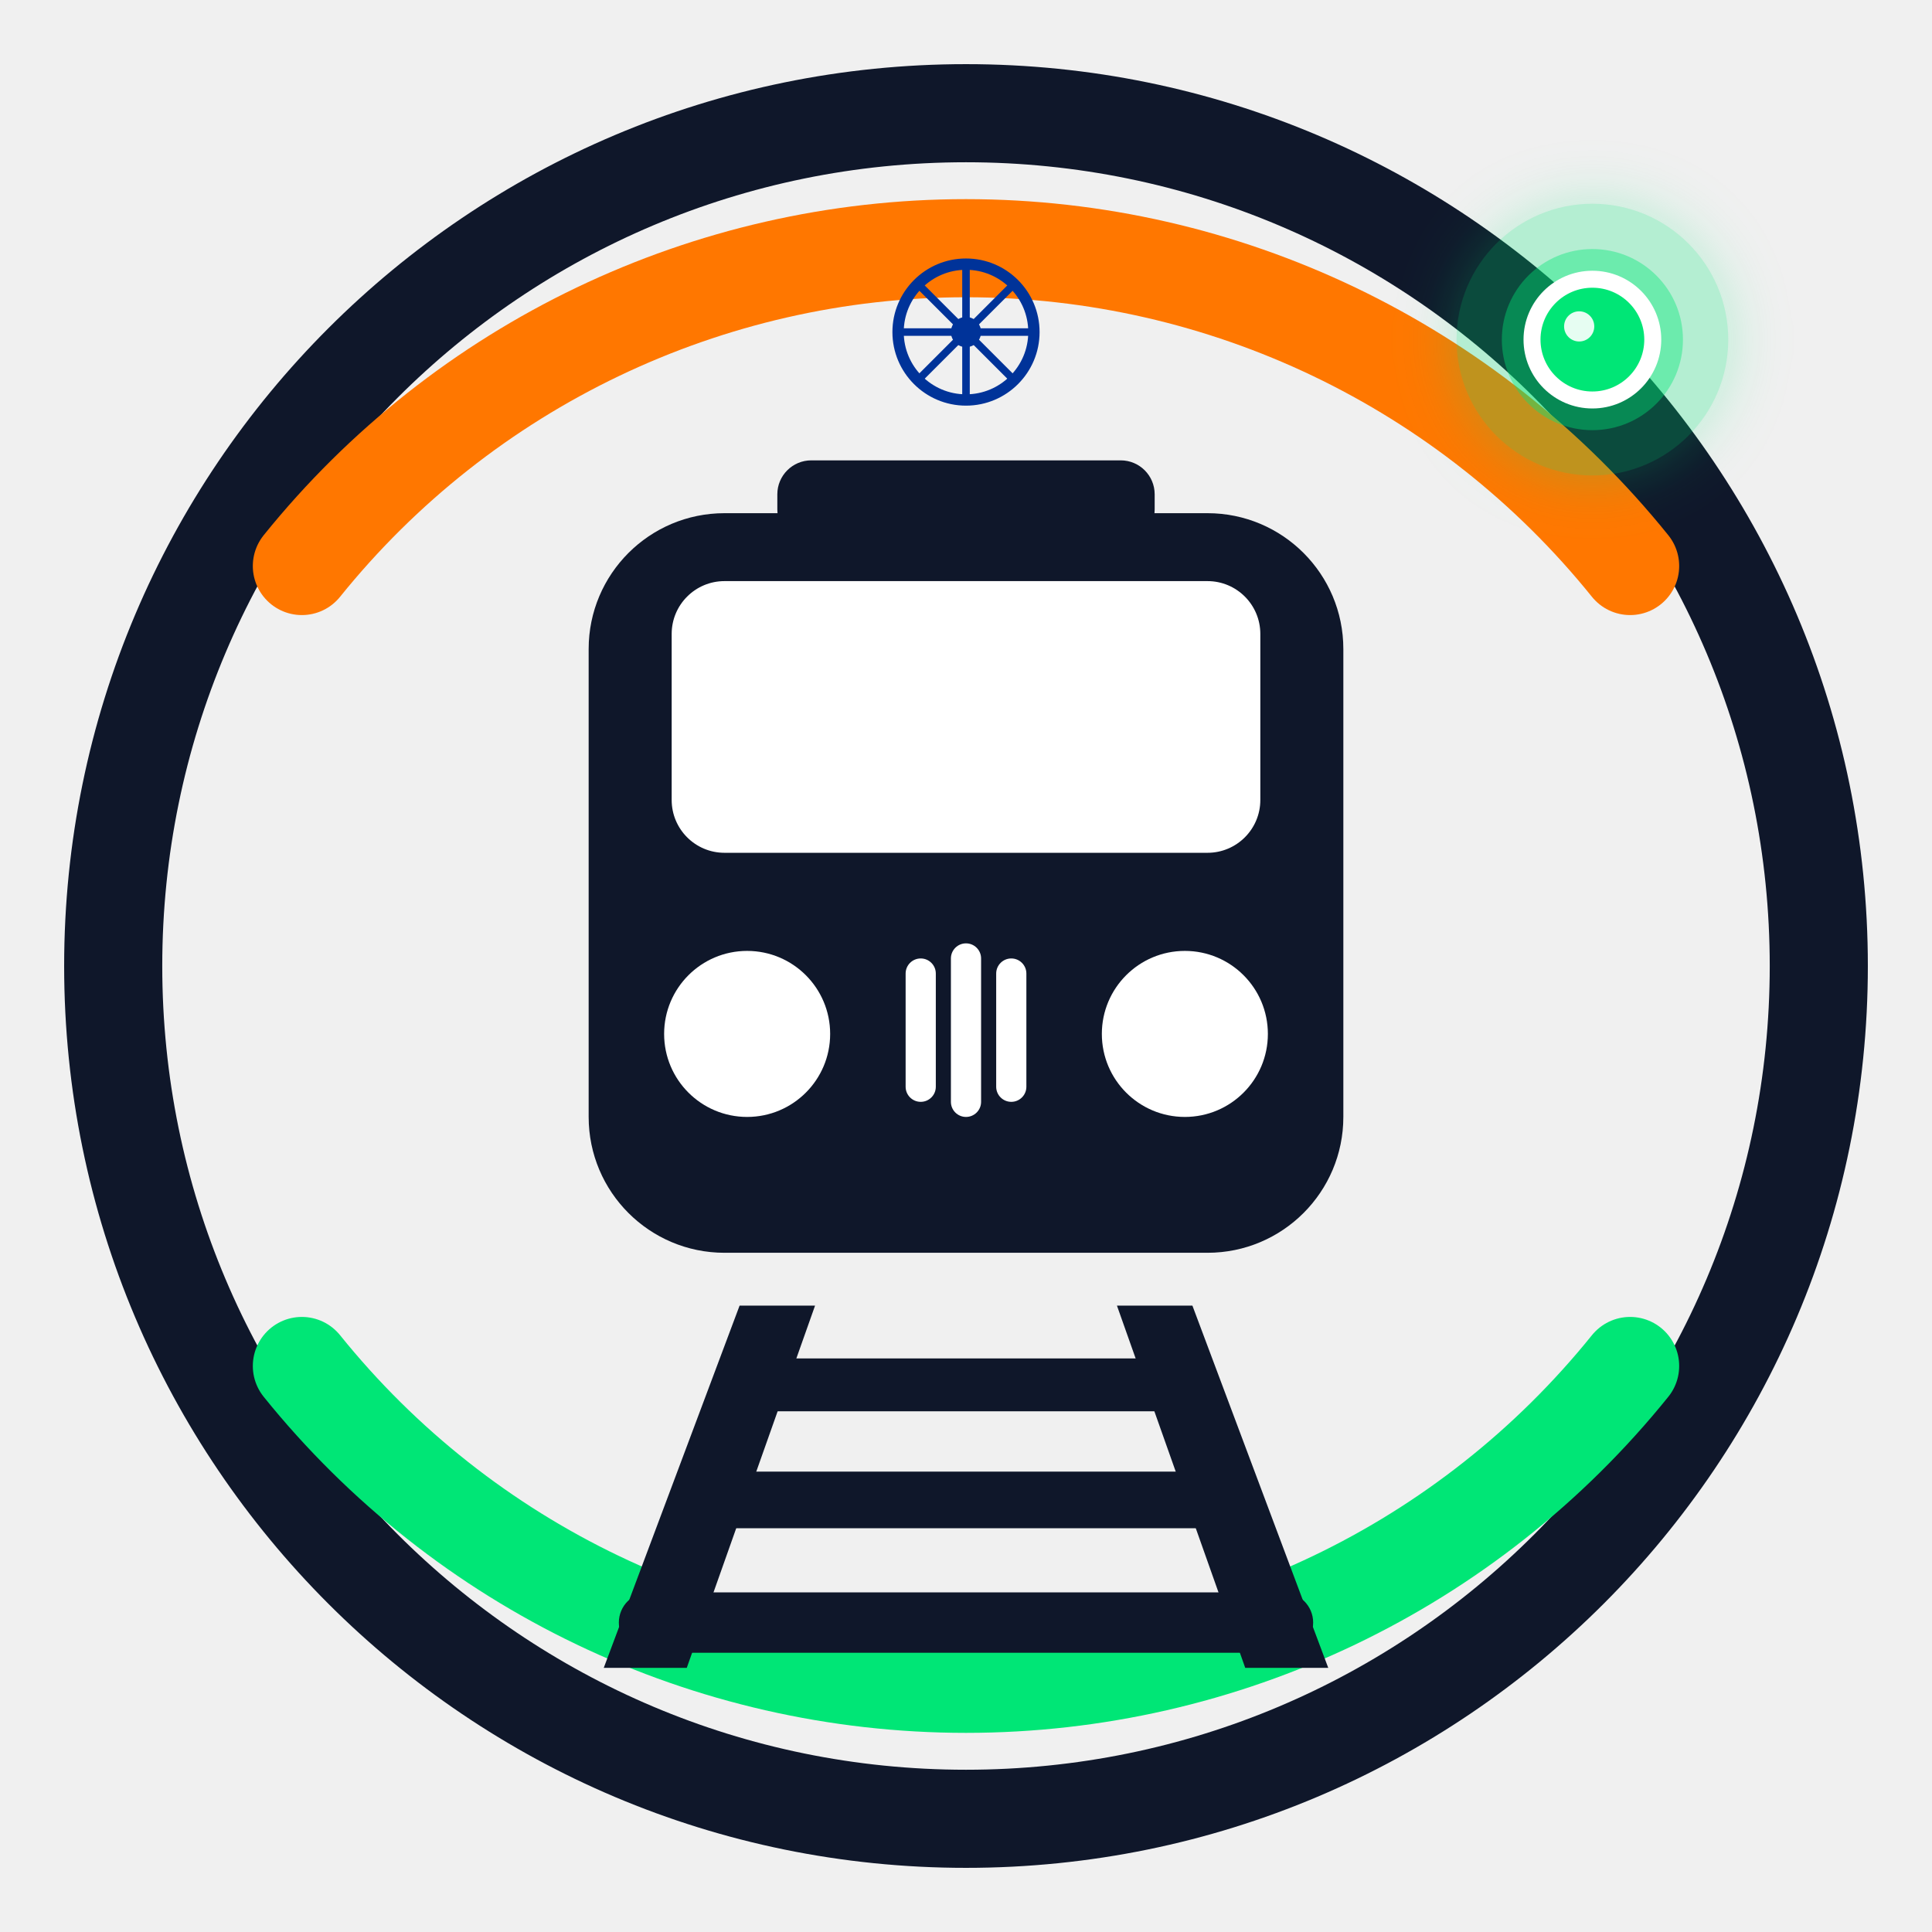
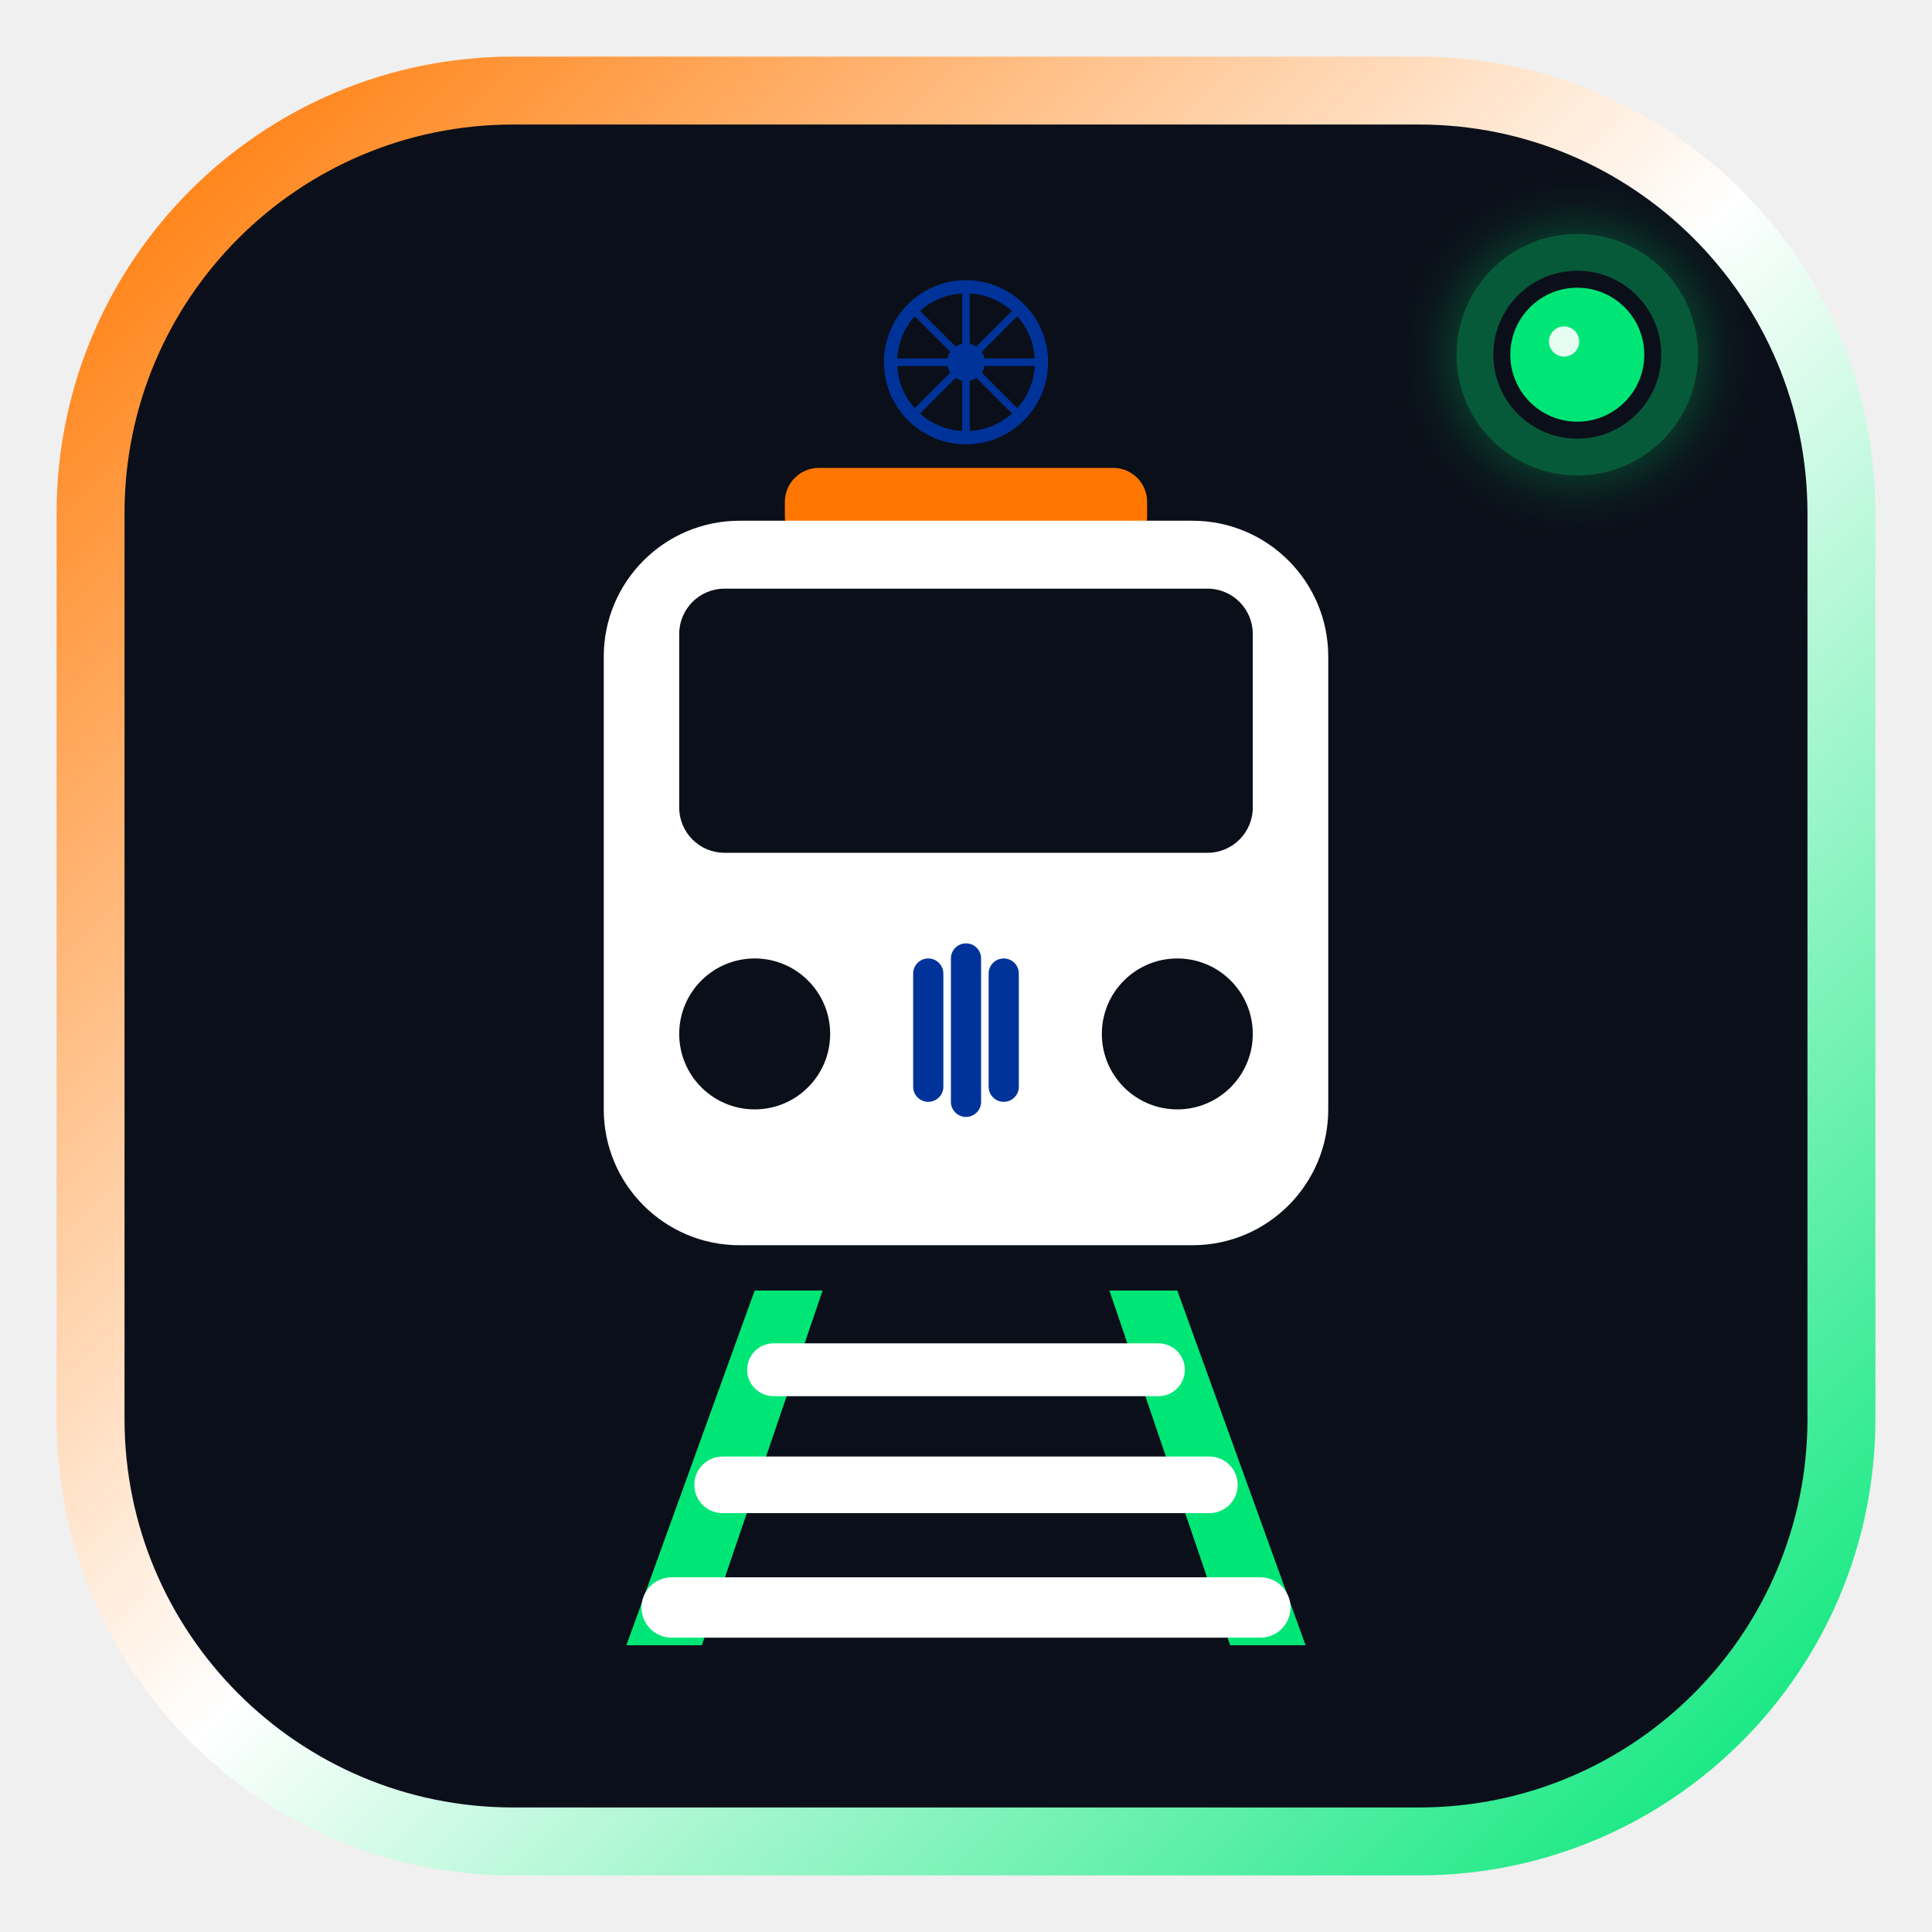
<svg xmlns="http://www.w3.org/2000/svg" viewBox="0 0 512 512" width="100%" height="100%">
  <defs>
-     <filter id="glow4" x="-40%" y="-40%" width="180%" height="180%">
+     <linearGradient id="squircleTricolor" x1="0%" y1="0%" x2="100%" y2="100%">
+       <stop offset="0%" stop-color="#FF7700" />
+       <stop offset="50%" stop-color="#FFFFFF" />
+       <stop offset="100%" stop-color="#00E676" />
+     </linearGradient>
+     <filter id="glowDot4" x="-40%" y="-40%" width="180%" height="180%">
      <feGaussianBlur stdDeviation="8" result="blur" />
      <feMerge>
        <feMergeNode in="blur" />
        <feMergeNode in="SourceGraphic" />
      </feMerge>
    </filter>
  </defs>
-   <circle cx="256" cy="256" r="226" fill="none" stroke="#0F172A" stroke-width="26" />
-   <path d="M 80 150 A 226 226 0 0 1 432 150" fill="none" stroke="#FF7700" stroke-width="26" stroke-linecap="round" />
-   <path d="M 432 362 A 226 226 0 0 1 80 362" fill="none" stroke="#00E676" stroke-width="26" stroke-linecap="round" />
-   <g transform="translate(256, 88)">
-     <circle cx="0" cy="0" r="18" fill="none" stroke="#003399" stroke-width="3" />
-     <circle cx="0" cy="0" r="4" fill="#003399" />
-     <line x1="0" y1="-17" x2="0" y2="17" stroke="#003399" stroke-width="2" />
-     <line x1="-17" y1="0" x2="17" y2="0" stroke="#003399" stroke-width="2" />
-     <line x1="-12" y1="-12" x2="12" y2="12" stroke="#003399" stroke-width="2" />
-     <line x1="-12" y1="12" x2="12" y2="-12" stroke="#003399" stroke-width="2" />
+   <rect x="24" y="24" width="464" height="464" rx="112" fill="#0B0F19" stroke="url(#squircleTricolor)" stroke-width="18" />
+   <g transform="translate(256, 96)">
+     <circle cx="0" cy="0" r="20" fill="none" stroke="#003399" stroke-width="3.5" />
+     <circle cx="0" cy="0" r="5" fill="#003399" />
+     <line x1="0" y1="-19" x2="0" y2="19" stroke="#003399" stroke-width="2" />
+     <line x1="-19" y1="0" x2="19" y2="0" stroke="#003399" stroke-width="2" />
+     <line x1="-13" y1="-13" x2="13" y2="13" stroke="#003399" stroke-width="2" />
+     <line x1="-13" y1="13" x2="13" y2="-13" stroke="#003399" stroke-width="2" />
  </g>
-   <rect x="206" y="122" width="100" height="22" rx="9" fill="#0F172A" />
-   <rect x="156" y="136" width="200" height="196" rx="36" fill="#0F172A" />
-   <rect x="178" y="154" width="156" height="72" rx="14" fill="#FFFFFF" />
-   <circle cx="198" cy="274" r="22" fill="#FFFFFF" />
-   <circle cx="314" cy="274" r="22" fill="#FFFFFF" />
-   <rect x="240" y="254" width="8" height="38" rx="4" fill="#FFFFFF" />
-   <rect x="252" y="250" width="8" height="46" rx="4" fill="#FFFFFF" />
-   <rect x="264" y="254" width="8" height="38" rx="4" fill="#FFFFFF" />
-   <polygon points="196,346 216,346 182,442 160,442" fill="#0F172A" />
-   <polygon points="296,346 316,346 352,442 330,442" fill="#0F172A" />
-   <rect x="194" y="360" width="124" height="14" rx="7" fill="#0F172A" />
-   <rect x="180" y="390" width="152" height="15" rx="7.5" fill="#0F172A" />
-   <rect x="164" y="422" width="184" height="16" rx="8" fill="#0F172A" />
-   <g transform="translate(422, 90)">
-     <circle cx="0" cy="0" r="36" fill="#00E676" opacity="0.25" filter="url(#glow4)" />
-     <circle cx="0" cy="0" r="24" fill="#00E676" opacity="0.4" />
-     <circle cx="0" cy="0" r="16" fill="#00E676" stroke="#FFFFFF" stroke-width="4.5" />
+   <g transform="translate(0, 4)">
+     <rect x="208" y="120" width="96" height="22" rx="9" fill="#FF7700" />
+     <rect x="160" y="134" width="192" height="192" rx="36" fill="#FFFFFF" />
+     <rect x="180" y="152" width="152" height="70" rx="12" fill="#0B0F19" />
+     <circle cx="200" cy="270" r="20" fill="#0B0F19" />
+     <circle cx="312" cy="270" r="20" fill="#0B0F19" />
+     <rect x="242" y="250" width="8" height="38" rx="4" fill="#003399" />
+     <rect x="252" y="246" width="8" height="46" rx="4" fill="#003399" />
+     <rect x="262" y="250" width="8" height="38" rx="4" fill="#003399" />
+     <polygon points="200,338 218,338 186,432 166,432" fill="#00E676" />
+     <polygon points="294,338 312,338 346,432 326,432" fill="#00E676" />
+     <rect x="198" y="352" width="116" height="14" rx="7" fill="#FFFFFF" />
+     <rect x="184" y="382" width="144" height="15" rx="7.5" fill="#FFFFFF" />
+     <rect x="170" y="414" width="172" height="16" rx="8" fill="#FFFFFF" />
+   </g>
+   <g transform="translate(418, 94)">
+     <circle cx="0" cy="0" r="32" fill="#00E676" opacity="0.35" filter="url(#glowDot4)" />
+     <circle cx="0" cy="0" r="20" fill="#00E676" stroke="#0B0F19" stroke-width="4.5" />
    <circle cx="-3.5" cy="-3.5" r="4" fill="#FFFFFF" opacity="0.9" />
  </g>
</svg>
